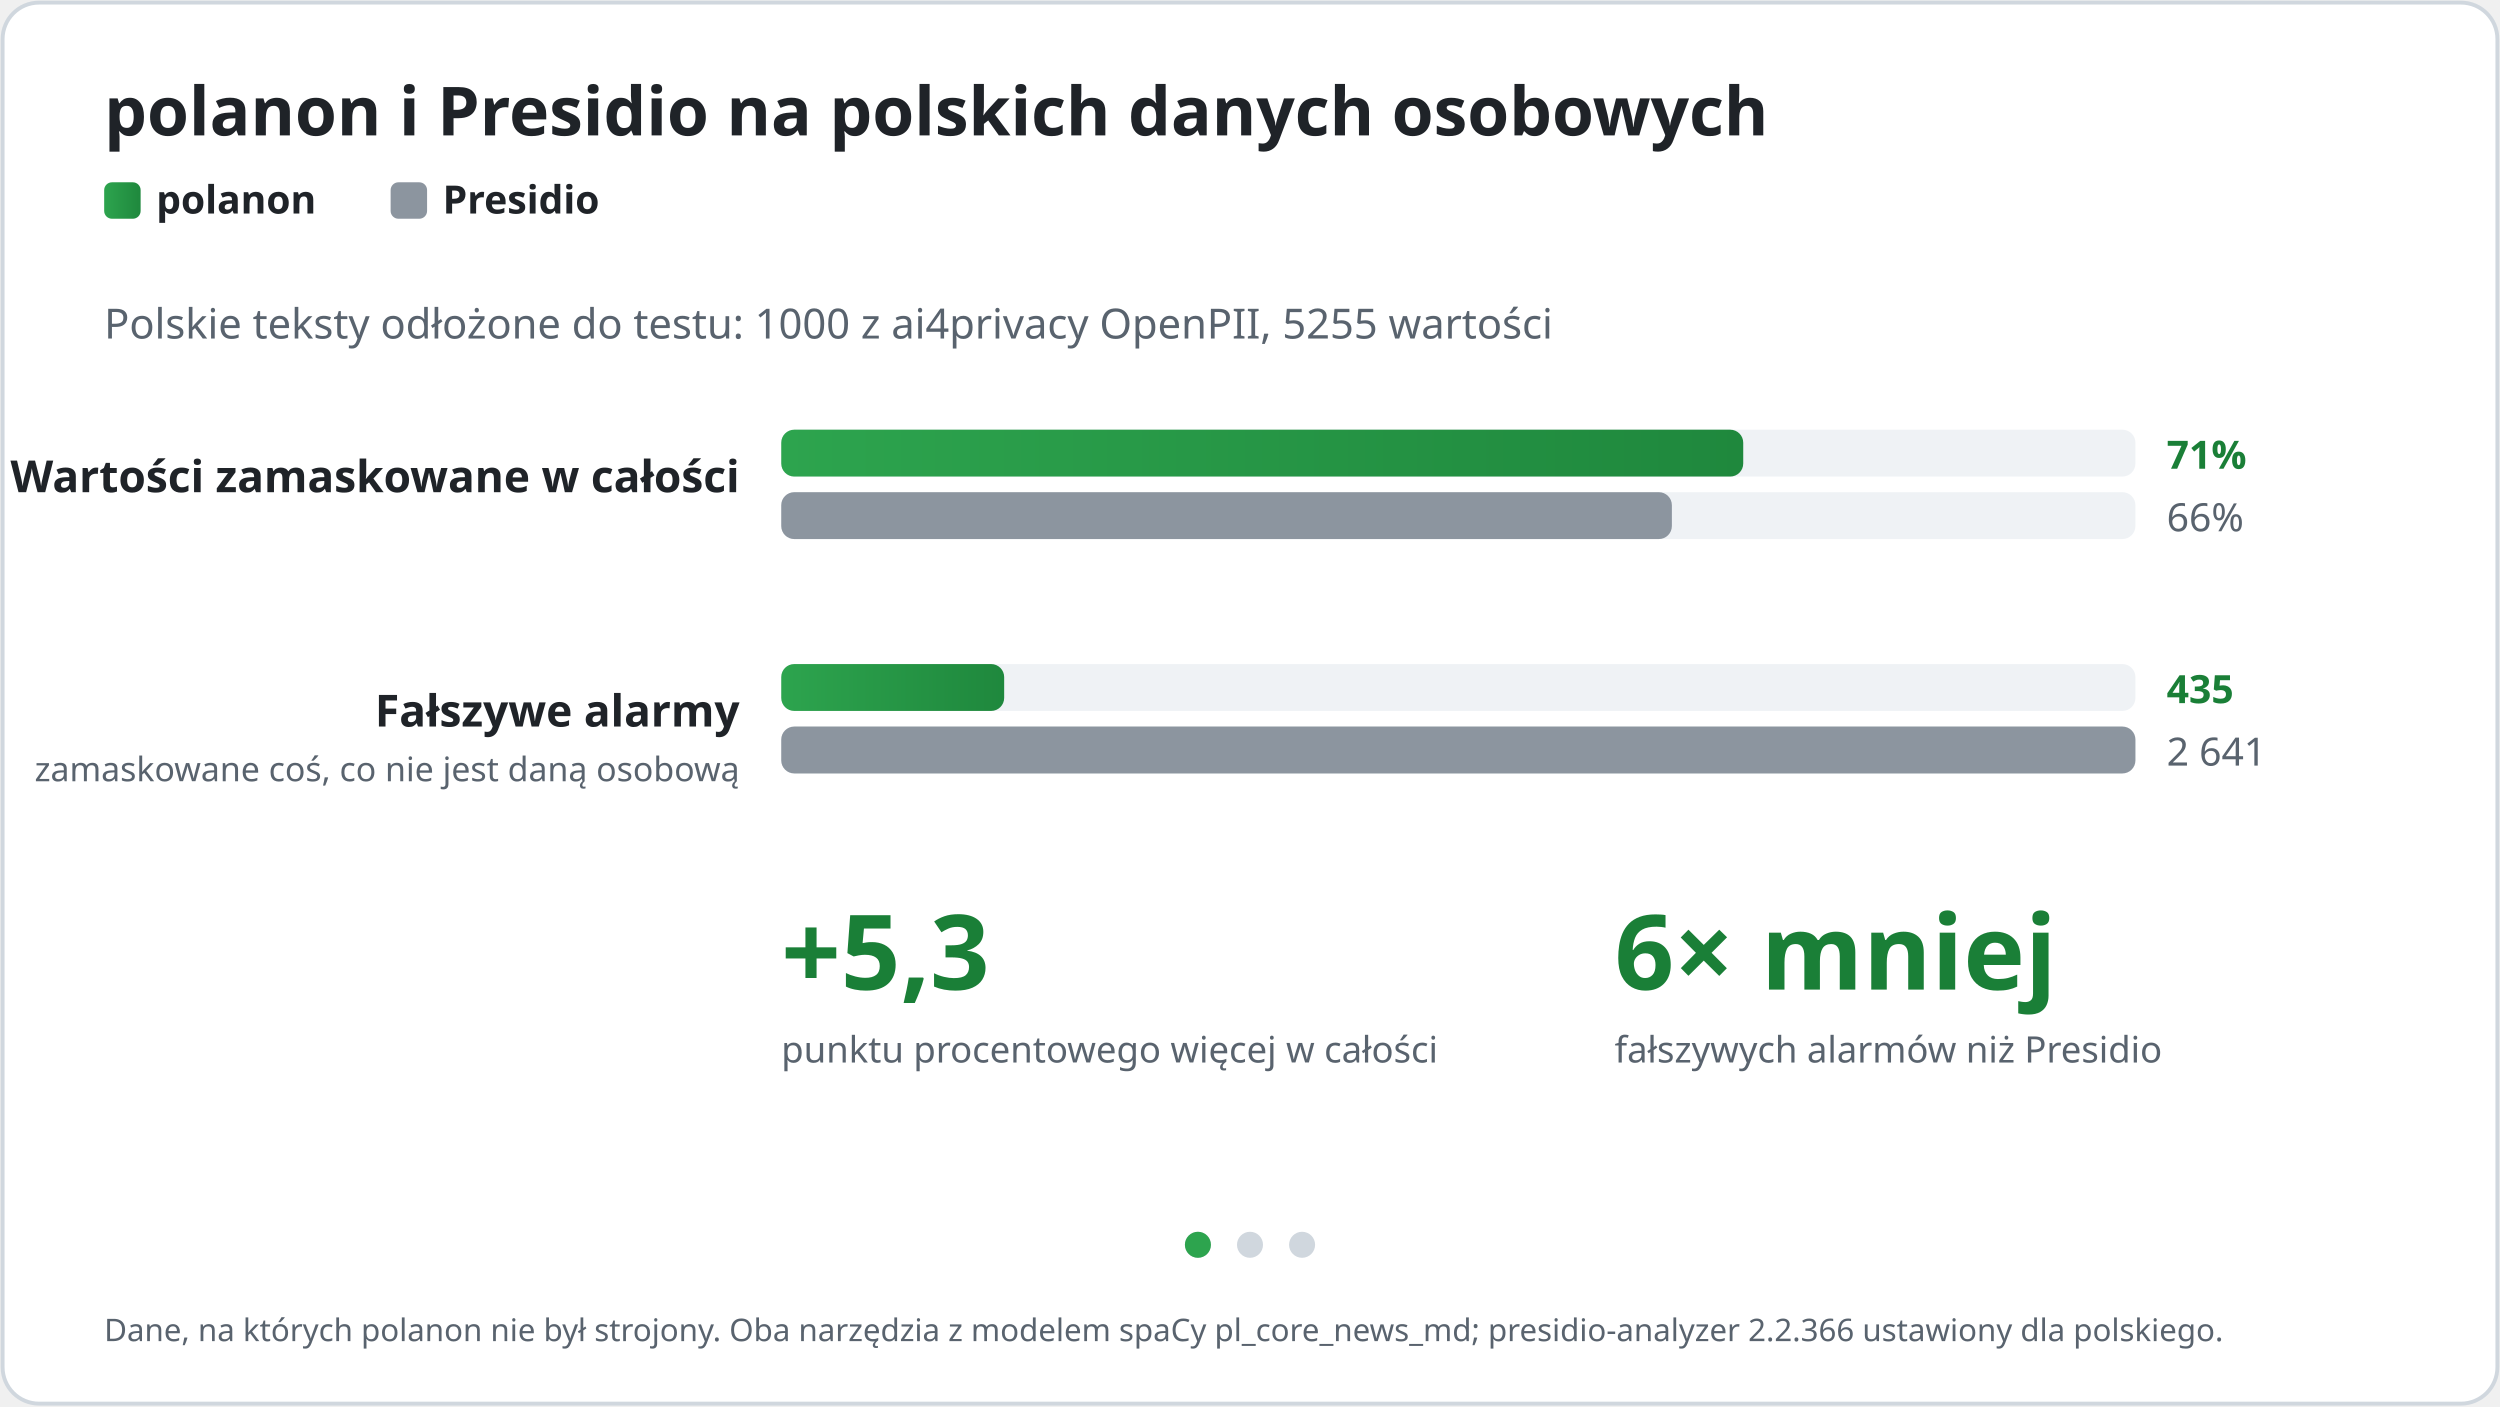
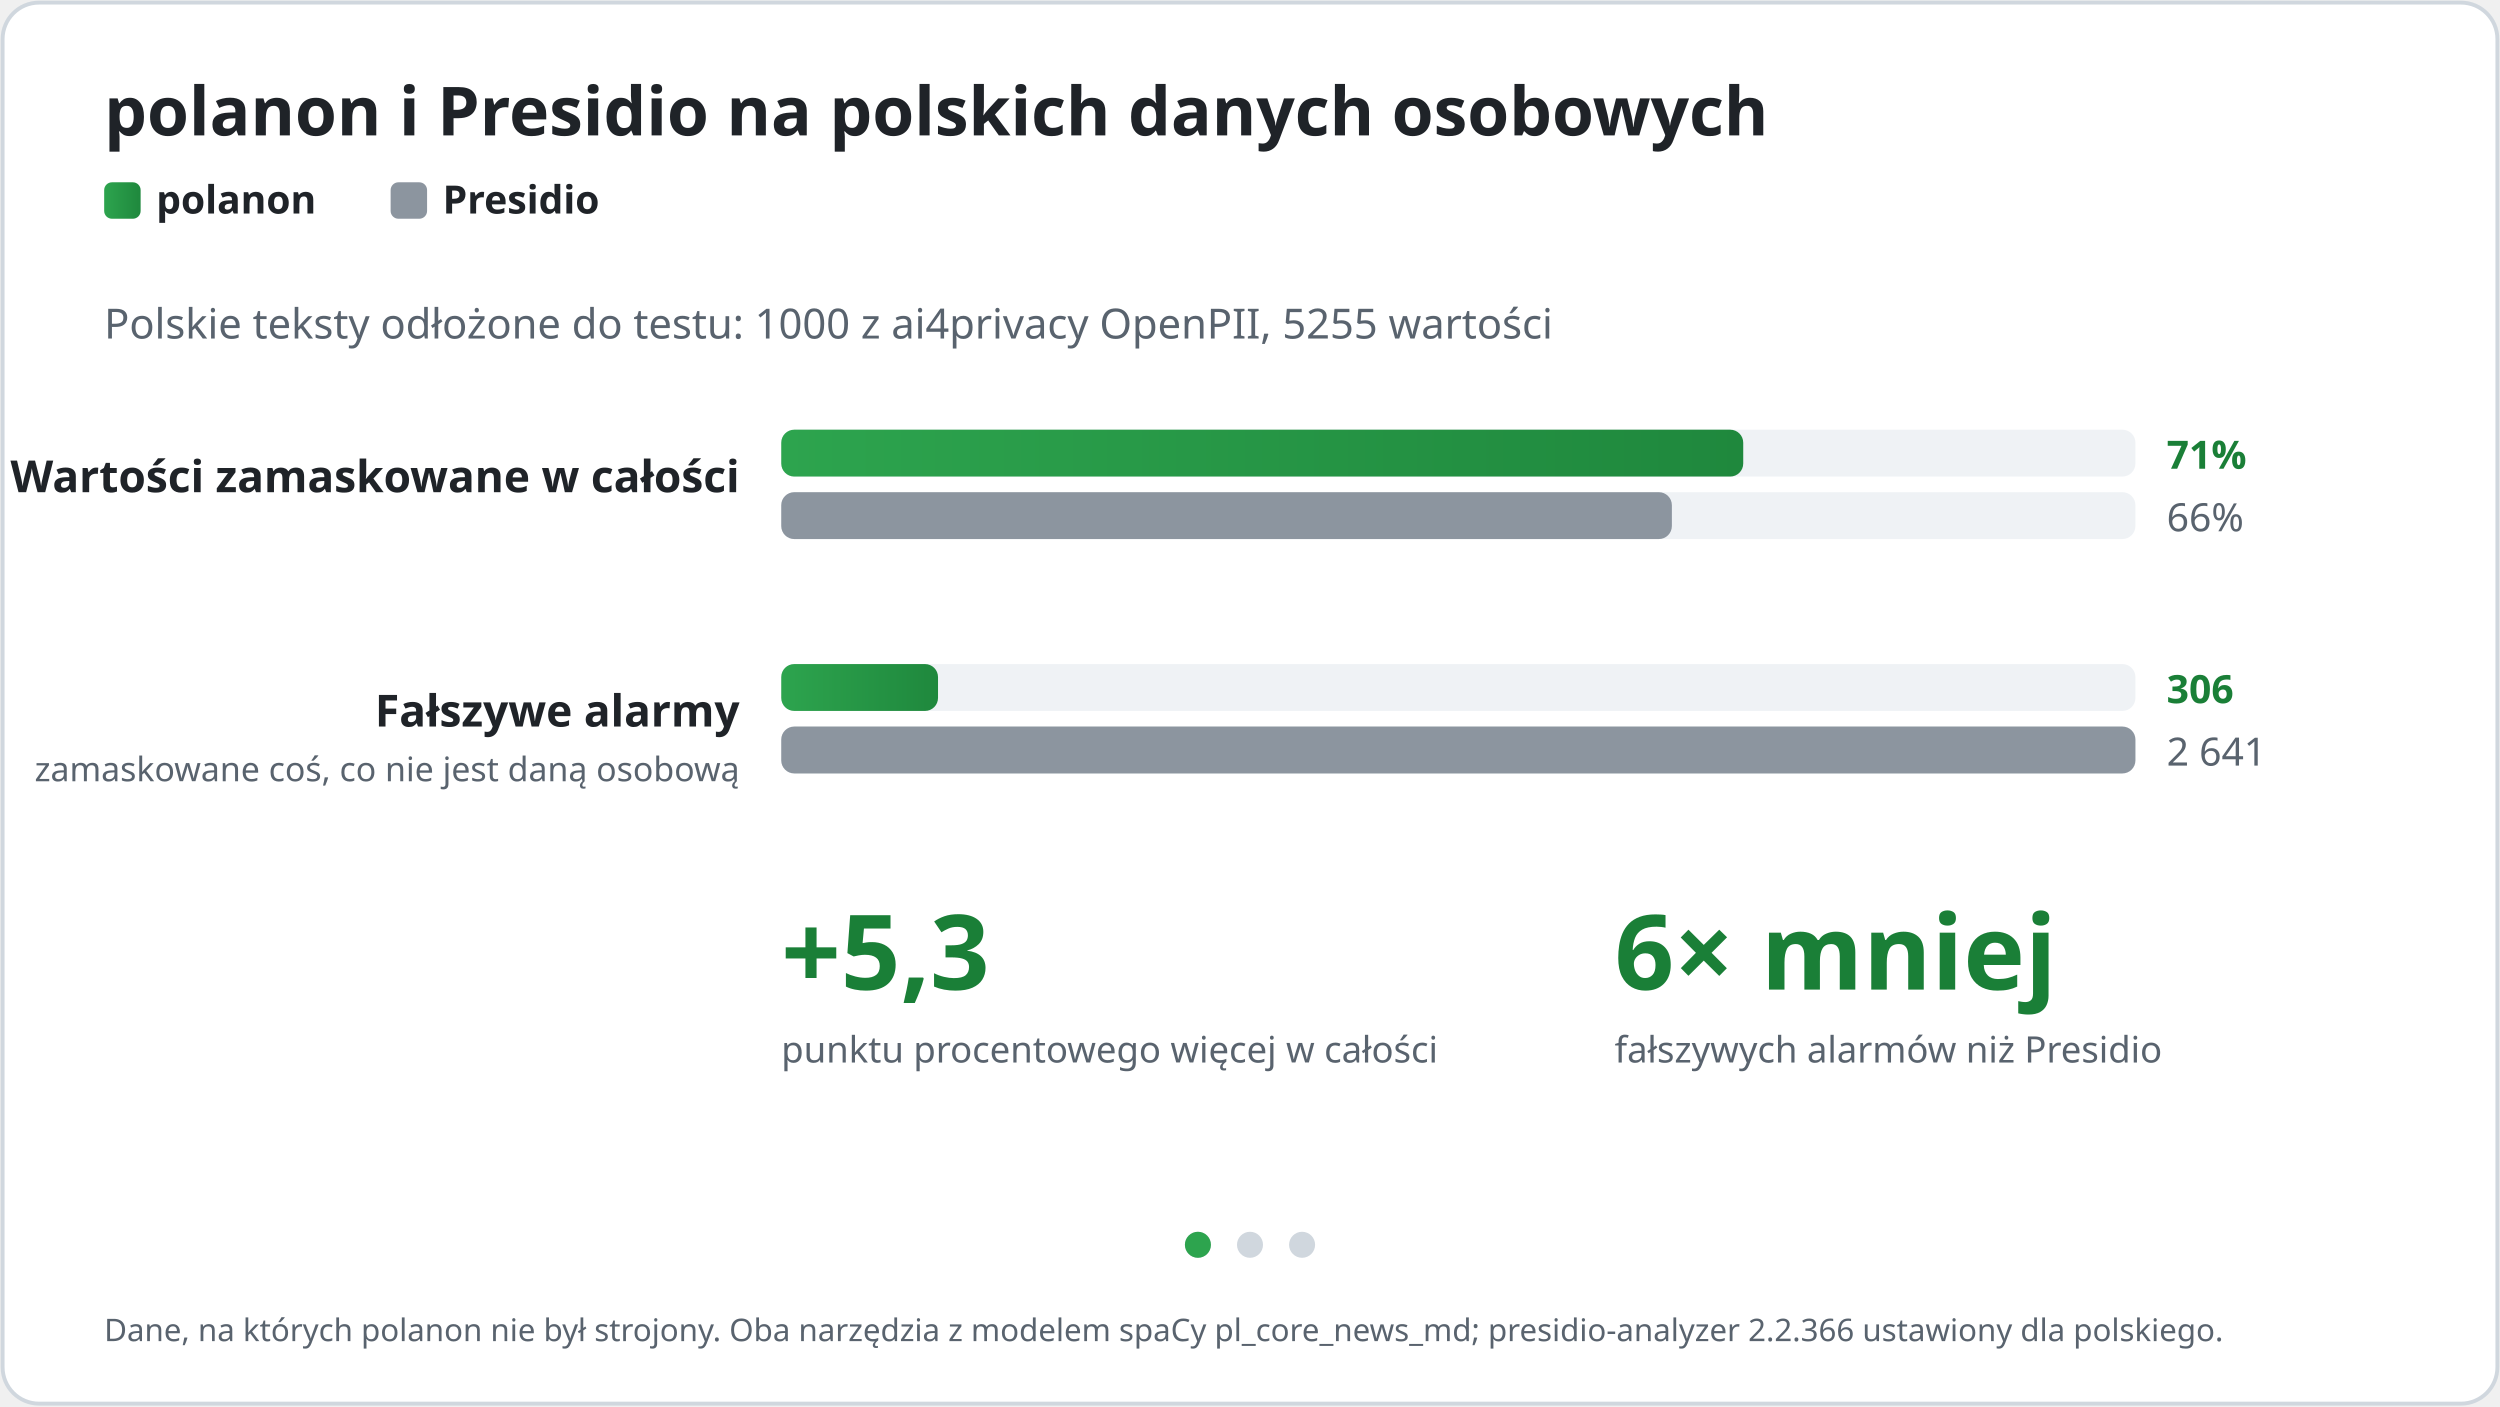
<svg xmlns="http://www.w3.org/2000/svg" width="960" height="540" viewBox="0 0 960 540" role="img" aria-label="polanon i Presidio na polskich danych osobowych">
  <defs>
    <linearGradient id="pol" x1="0" x2="1">
      <stop offset="0" stop-color="#2da44e" />
      <stop offset="1" stop-color="#1f883d" />
    </linearGradient>
  </defs>
  <style>
.bg{fill:#ffffff}.edge{stroke:#d0d7de}.fg{fill:#1f2328}.muted{fill:#59636e}
.track{fill:#eff2f5}.pol{fill:url(#pol)}.pre{fill:#8c959f}.win{fill:#1a7f37}.lose{fill:#59636e}
.dot{fill:#d0d7de}.on{fill:#2da44e}
@media (prefers-color-scheme:dark){
.bg{fill:#0d1117}.edge{stroke:#30363d}.fg{fill:#e6edf3}.muted{fill:#9198a1}
.track{fill:#161b22}.pre{fill:#6e7681}.win{fill:#3fb950}.lose{fill:#9198a1}.dot{fill:#30363d}
.on{fill:#3fb950}}
text{font-family:-apple-system,BlinkMacSystemFont,"Segoe UI","Noto Sans",Helvetica,Arial,
sans-serif}
.bar{transform-box:fill-box;transform-origin:0 50%}
.s2,.s3{opacity:0}
@keyframes g1{0.00%{transform:scaleX(0)}1.67%{transform:scaleX(0)}6.67%{transform:scaleX(1)}33.06%{transform:scaleX(1)}33.33%{transform:scaleX(0)}100.00%{transform:scaleX(0)}}.g1{animation:g1 18.0s ease-out infinite}@keyframes f2{0.00%{opacity:0}6.11%{opacity:0}8.33%{opacity:1}33.06%{opacity:1}33.33%{opacity:0}100.00%{opacity:0}}.f2{animation:f2 18.0s linear infinite}@keyframes g3{0.00%{transform:scaleX(0)}2.50%{transform:scaleX(0)}7.50%{transform:scaleX(1)}33.06%{transform:scaleX(1)}33.33%{transform:scaleX(0)}100.00%{transform:scaleX(0)}}.g3{animation:g3 18.0s ease-out infinite}@keyframes f4{0.00%{opacity:0}6.11%{opacity:0}8.33%{opacity:1}33.06%{opacity:1}33.33%{opacity:0}100.00%{opacity:0}}.f4{animation:f4 18.0s linear infinite}@keyframes g5{0.00%{transform:scaleX(0)}5.00%{transform:scaleX(0)}10.00%{transform:scaleX(1)}33.06%{transform:scaleX(1)}33.33%{transform:scaleX(0)}100.00%{transform:scaleX(0)}}.g5{animation:g5 18.0s ease-out infinite}@keyframes f6{0.00%{opacity:0}9.44%{opacity:0}11.67%{opacity:1}33.06%{opacity:1}33.33%{opacity:0}100.00%{opacity:0}}.f6{animation:f6 18.0s linear infinite}@keyframes g7{0.00%{transform:scaleX(0)}5.83%{transform:scaleX(0)}10.83%{transform:scaleX(1)}33.06%{transform:scaleX(1)}33.33%{transform:scaleX(0)}100.00%{transform:scaleX(0)}}.g7{animation:g7 18.0s ease-out infinite}@keyframes f8{0.00%{opacity:0}9.44%{opacity:0}11.67%{opacity:1}33.06%{opacity:1}33.33%{opacity:0}100.00%{opacity:0}}.f8{animation:f8 18.0s linear infinite}@keyframes f9{0.00%{opacity:0}10.00%{opacity:0}12.22%{opacity:1}33.06%{opacity:1}33.33%{opacity:0}100.00%{opacity:0}}.f9{animation:f9 18.0s linear infinite}@keyframes f10{0.00%{opacity:0}10.56%{opacity:0}12.78%{opacity:1}33.06%{opacity:1}33.33%{opacity:0}100.00%{opacity:0}}.f10{animation:f10 18.0s linear infinite}@keyframes f11{0.00%{opacity:0}12.22%{opacity:0}14.44%{opacity:1}33.06%{opacity:1}33.33%{opacity:0}100.00%{opacity:0}}.f11{animation:f11 18.0s linear infinite}@keyframes f12{0.00%{opacity:0}12.78%{opacity:0}15.00%{opacity:1}33.06%{opacity:1}33.33%{opacity:0}100.00%{opacity:0}}.f12{animation:f12 18.0s linear infinite}@keyframes g13{0.00%{transform:scaleX(0)}35.00%{transform:scaleX(0)}40.00%{transform:scaleX(1)}66.39%{transform:scaleX(1)}66.67%{transform:scaleX(0)}100.00%{transform:scaleX(0)}}.g13{animation:g13 18.0s ease-out infinite}@keyframes f14{0.00%{opacity:0}39.44%{opacity:0}41.67%{opacity:1}66.39%{opacity:1}66.67%{opacity:0}100.00%{opacity:0}}.f14{animation:f14 18.0s linear infinite}@keyframes g15{0.00%{transform:scaleX(0)}35.83%{transform:scaleX(0)}40.83%{transform:scaleX(1)}66.39%{transform:scaleX(1)}66.67%{transform:scaleX(0)}100.00%{transform:scaleX(0)}}.g15{animation:g15 18.0s ease-out infinite}@keyframes f16{0.00%{opacity:0}39.44%{opacity:0}41.67%{opacity:1}66.39%{opacity:1}66.67%{opacity:0}100.00%{opacity:0}}.f16{animation:f16 18.0s linear infinite}@keyframes g17{0.00%{transform:scaleX(0)}36.39%{transform:scaleX(0)}41.39%{transform:scaleX(1)}66.39%{transform:scaleX(1)}66.67%{transform:scaleX(0)}100.00%{transform:scaleX(0)}}.g17{animation:g17 18.0s ease-out infinite}@keyframes f18{0.00%{opacity:0}40.83%{opacity:0}43.06%{opacity:1}66.39%{opacity:1}66.67%{opacity:0}100.00%{opacity:0}}.f18{animation:f18 18.0s linear infinite}@keyframes g19{0.00%{transform:scaleX(0)}37.22%{transform:scaleX(0)}42.22%{transform:scaleX(1)}66.39%{transform:scaleX(1)}66.67%{transform:scaleX(0)}100.00%{transform:scaleX(0)}}.g19{animation:g19 18.0s ease-out infinite}@keyframes f20{0.00%{opacity:0}40.83%{opacity:0}43.06%{opacity:1}66.39%{opacity:1}66.67%{opacity:0}100.00%{opacity:0}}.f20{animation:f20 18.0s linear infinite}@keyframes g21{0.00%{transform:scaleX(0)}37.78%{transform:scaleX(0)}42.78%{transform:scaleX(1)}66.39%{transform:scaleX(1)}66.67%{transform:scaleX(0)}100.00%{transform:scaleX(0)}}.g21{animation:g21 18.0s ease-out infinite}@keyframes f22{0.00%{opacity:0}42.22%{opacity:0}44.44%{opacity:1}66.39%{opacity:1}66.67%{opacity:0}100.00%{opacity:0}}.f22{animation:f22 18.0s linear infinite}@keyframes g23{0.00%{transform:scaleX(0)}38.61%{transform:scaleX(0)}43.61%{transform:scaleX(1)}66.39%{transform:scaleX(1)}66.67%{transform:scaleX(0)}100.00%{transform:scaleX(0)}}.g23{animation:g23 18.0s ease-out infinite}@keyframes f24{0.00%{opacity:0}42.22%{opacity:0}44.44%{opacity:1}66.39%{opacity:1}66.67%{opacity:0}100.00%{opacity:0}}.f24{animation:f24 18.0s linear infinite}@keyframes g25{0.00%{transform:scaleX(0)}39.17%{transform:scaleX(0)}44.17%{transform:scaleX(1)}66.39%{transform:scaleX(1)}66.67%{transform:scaleX(0)}100.00%{transform:scaleX(0)}}.g25{animation:g25 18.0s ease-out infinite}@keyframes f26{0.00%{opacity:0}43.61%{opacity:0}45.83%{opacity:1}66.39%{opacity:1}66.67%{opacity:0}100.00%{opacity:0}}.f26{animation:f26 18.0s linear infinite}@keyframes g27{0.00%{transform:scaleX(0)}40.00%{transform:scaleX(0)}45.00%{transform:scaleX(1)}66.39%{transform:scaleX(1)}66.67%{transform:scaleX(0)}100.00%{transform:scaleX(0)}}.g27{animation:g27 18.0s ease-out infinite}@keyframes f28{0.00%{opacity:0}43.61%{opacity:0}45.83%{opacity:1}66.39%{opacity:1}66.67%{opacity:0}100.00%{opacity:0}}.f28{animation:f28 18.0s linear infinite}@keyframes g29{0.00%{transform:scaleX(0)}40.56%{transform:scaleX(0)}45.56%{transform:scaleX(1)}66.39%{transform:scaleX(1)}66.67%{transform:scaleX(0)}100.00%{transform:scaleX(0)}}.g29{animation:g29 18.0s ease-out infinite}@keyframes f30{0.00%{opacity:0}45.00%{opacity:0}47.22%{opacity:1}66.39%{opacity:1}66.67%{opacity:0}100.00%{opacity:0}}.f30{animation:f30 18.0s linear infinite}@keyframes g31{0.00%{transform:scaleX(0)}41.39%{transform:scaleX(0)}46.39%{transform:scaleX(1)}66.39%{transform:scaleX(1)}66.67%{transform:scaleX(0)}100.00%{transform:scaleX(0)}}.g31{animation:g31 18.0s ease-out infinite}@keyframes f32{0.00%{opacity:0}45.00%{opacity:0}47.22%{opacity:1}66.39%{opacity:1}66.67%{opacity:0}100.00%{opacity:0}}.f32{animation:f32 18.0s linear infinite}@keyframes g33{0.00%{transform:scaleX(0)}41.94%{transform:scaleX(0)}46.94%{transform:scaleX(1)}66.39%{transform:scaleX(1)}66.67%{transform:scaleX(0)}100.00%{transform:scaleX(0)}}.g33{animation:g33 18.0s ease-out infinite}@keyframes f34{0.00%{opacity:0}46.39%{opacity:0}48.61%{opacity:1}66.39%{opacity:1}66.67%{opacity:0}100.00%{opacity:0}}.f34{animation:f34 18.0s linear infinite}@keyframes g35{0.00%{transform:scaleX(0)}42.78%{transform:scaleX(0)}47.78%{transform:scaleX(1)}66.39%{transform:scaleX(1)}66.67%{transform:scaleX(0)}100.00%{transform:scaleX(0)}}.g35{animation:g35 18.0s ease-out infinite}@keyframes f36{0.00%{opacity:0}46.39%{opacity:0}48.61%{opacity:1}66.39%{opacity:1}66.67%{opacity:0}100.00%{opacity:0}}.f36{animation:f36 18.0s linear infinite}@keyframes g37{0.00%{transform:scaleX(0)}68.33%{transform:scaleX(0)}73.33%{transform:scaleX(1)}99.72%{transform:scaleX(1)}100.00%{transform:scaleX(0)}100.00%{transform:scaleX(0)}}.g37{animation:g37 18.0s ease-out infinite}@keyframes f38{0.00%{opacity:0}72.78%{opacity:0}75.00%{opacity:1}99.72%{opacity:1}100.00%{opacity:0}100.00%{opacity:0}}.f38{animation:f38 18.0s linear infinite}@keyframes g39{0.00%{transform:scaleX(0)}69.17%{transform:scaleX(0)}74.17%{transform:scaleX(1)}99.72%{transform:scaleX(1)}100.00%{transform:scaleX(0)}100.00%{transform:scaleX(0)}}.g39{animation:g39 18.0s ease-out infinite}@keyframes f40{0.00%{opacity:0}72.78%{opacity:0}75.00%{opacity:1}99.72%{opacity:1}100.00%{opacity:0}100.00%{opacity:0}}.f40{animation:f40 18.0s linear infinite}@keyframes g41{0.00%{transform:scaleX(0)}70.00%{transform:scaleX(0)}75.00%{transform:scaleX(1)}99.72%{transform:scaleX(1)}100.00%{transform:scaleX(0)}100.00%{transform:scaleX(0)}}.g41{animation:g41 18.0s ease-out infinite}@keyframes f42{0.00%{opacity:0}74.44%{opacity:0}76.67%{opacity:1}99.72%{opacity:1}100.00%{opacity:0}100.00%{opacity:0}}.f42{animation:f42 18.0s linear infinite}@keyframes g43{0.00%{transform:scaleX(0)}70.83%{transform:scaleX(0)}75.83%{transform:scaleX(1)}99.72%{transform:scaleX(1)}100.00%{transform:scaleX(0)}100.00%{transform:scaleX(0)}}.g43{animation:g43 18.0s ease-out infinite}@keyframes f44{0.00%{opacity:0}74.44%{opacity:0}76.67%{opacity:1}99.72%{opacity:1}100.00%{opacity:0}100.00%{opacity:0}}.f44{animation:f44 18.0s linear infinite}@keyframes g45{0.00%{transform:scaleX(0)}71.67%{transform:scaleX(0)}76.67%{transform:scaleX(1)}99.72%{transform:scaleX(1)}100.00%{transform:scaleX(0)}100.00%{transform:scaleX(0)}}.g45{animation:g45 18.0s ease-out infinite}@keyframes f46{0.00%{opacity:0}76.11%{opacity:0}78.33%{opacity:1}99.72%{opacity:1}100.00%{opacity:0}100.00%{opacity:0}}.f46{animation:f46 18.0s linear infinite}@keyframes g47{0.00%{transform:scaleX(0)}72.50%{transform:scaleX(0)}77.50%{transform:scaleX(1)}99.72%{transform:scaleX(1)}100.00%{transform:scaleX(0)}100.00%{transform:scaleX(0)}}.g47{animation:g47 18.0s ease-out infinite}@keyframes f48{0.00%{opacity:0}76.11%{opacity:0}78.33%{opacity:1}99.72%{opacity:1}100.00%{opacity:0}100.00%{opacity:0}}.f48{animation:f48 18.0s linear infinite}@keyframes g49{0.00%{transform:scaleX(0)}73.33%{transform:scaleX(0)}78.33%{transform:scaleX(1)}99.72%{transform:scaleX(1)}100.00%{transform:scaleX(0)}100.00%{transform:scaleX(0)}}.g49{animation:g49 18.0s ease-out infinite}@keyframes f50{0.00%{opacity:0}77.78%{opacity:0}80.00%{opacity:1}99.72%{opacity:1}100.00%{opacity:0}100.00%{opacity:0}}.f50{animation:f50 18.0s linear infinite}@keyframes g51{0.00%{transform:scaleX(0)}74.17%{transform:scaleX(0)}79.17%{transform:scaleX(1)}99.72%{transform:scaleX(1)}100.00%{transform:scaleX(0)}100.00%{transform:scaleX(0)}}.g51{animation:g51 18.0s ease-out infinite}@keyframes f52{0.00%{opacity:0}77.78%{opacity:0}80.00%{opacity:1}99.72%{opacity:1}100.00%{opacity:0}100.00%{opacity:0}}.f52{animation:f52 18.0s linear infinite}@keyframes f53{0.00%{opacity:0}78.33%{opacity:0}80.56%{opacity:1}99.72%{opacity:1}100.00%{opacity:0}100.00%{opacity:0}}.f53{animation:f53 18.0s linear infinite}@keyframes scene0{0.00%{opacity:1}31.11%{opacity:1}33.33%{opacity:0}97.78%{opacity:0}100.00%{opacity:1}}.s1{animation:scene0 18.0s infinite}@keyframes scene1{0.00%{opacity:0}33.33%{opacity:0}35.56%{opacity:1}64.44%{opacity:1}66.67%{opacity:0}100.00%{opacity:0}}.s2{animation:scene1 18.0s infinite}@keyframes scene2{0.00%{opacity:0}66.67%{opacity:0}68.89%{opacity:1}97.78%{opacity:1}100.00%{opacity:0}100.00%{opacity:0}}.s3{animation:scene2 18.0s infinite}@media (prefers-reduced-motion:reduce){*{animation:none!important}.s1{opacity:1}.s2,.s3{opacity:0}}</style>
  <rect x="1" y="1" width="958" height="538" rx="14" class="bg edge" stroke-width="1.5" />
  <text x="40" y="52" class="fg" font-size="26" font-weight="700">polanon i Presidio na polskich danych osobowych</text>
  <rect x="40" y="70" width="14" height="14" rx="3" class="pol" />
  <text x="60" y="82" class="fg" font-size="15" font-weight="600">polanon</text>
  <rect x="150" y="70" width="14" height="14" rx="3" class="pre" />
  <text x="170" y="82" class="fg" font-size="15" font-weight="600">Presidio</text>
  <g class="s1">
    <text x="40" y="130" class="muted" font-size="16">Polskie teksty odłożone do testu: 1000 z ai4privacy OpenPII, 5255 wartości</text>
    <text x="284" y="189" class="fg" font-size="17" text-anchor="end" font-weight="600">Wartości zamaskowane w całości</text>
    <rect x="300" y="165" width="520" height="18" rx="5" class="track" />
    <rect x="300" y="165" width="369.4" height="18" rx="5" class="bar pol g1" />
    <text x="832" y="180" class="win f2" font-size="15" font-weight="700">71%</text>
    <rect x="300" y="189" width="520" height="18" rx="5" class="track" />
    <rect x="300" y="189" width="342.0" height="18" rx="5" class="bar pre g3" />
    <text x="832" y="204" class="lose f4" font-size="15" font-weight="500">66%</text>
    <text x="284" y="279" class="fg" font-size="17" text-anchor="end" font-weight="600">Fałszywe alarmy</text>
    <rect x="300" y="255" width="520" height="18" rx="5" class="track" />
-     <rect x="300" y="255" width="85.6" height="18" rx="5" class="bar pol g5" />
-     <text x="832" y="270" class="win f6" font-size="15" font-weight="700">435</text>
+     <rect x="300" y="255" width="60.2" height="18" rx="5" class="bar pol g5" />
+     <text x="832" y="270" class="win f6" font-size="15" font-weight="700">306</text>
    <rect x="300" y="279" width="520" height="18" rx="5" class="track" />
    <rect x="300" y="279" width="520.0" height="18" rx="5" class="bar pre g7" />
    <text x="832" y="294" class="lose f8" font-size="15" font-weight="500">2 641</text>
    <text x="284" y="300" class="muted" font-size="13" text-anchor="end">zamaskowane coś, co nie jest daną osobową</text>
    <text x="300" y="380" class="win f9" font-size="40" font-weight="800">+5,3</text>
    <text x="300" y="408" class="muted f10" font-size="14">punktu procentowego więcej w całości</text>
    <text x="620" y="380" class="win f11" font-size="40" font-weight="800">6× mniej</text>
    <text x="620" y="408" class="muted f12" font-size="14">fałszywych alarmów niż Presidio</text>
  </g>
  <g class="s2">
    <text x="40" y="130" class="muted" font-size="16">Te same teksty według rodzaju danych</text>
    <text x="284" y="169" class="fg" font-size="17" text-anchor="end" font-weight="600">Kody pocztowe</text>
    <rect x="300" y="145" width="520" height="18" rx="5" class="track" />
    <rect x="300" y="145" width="509.6" height="18" rx="5" class="bar pol g13" />
    <text x="832" y="160" class="win f14" font-size="15" font-weight="700">98%</text>
    <rect x="300" y="169" width="520" height="18" rx="5" class="track" />
    <rect x="300" y="169" width="0.0" height="18" rx="5" class="bar pre g15" />
    <text x="832" y="184" class="lose f16" font-size="15" font-weight="500">0%</text>
    <text x="284" y="220" class="fg" font-size="17" text-anchor="end" font-weight="600">Adresy</text>
    <rect x="300" y="196" width="520" height="18" rx="5" class="track" />
    <rect x="300" y="196" width="332.8" height="18" rx="5" class="bar pol g17" />
    <text x="832" y="211" class="win f18" font-size="15" font-weight="700">64%</text>
    <rect x="300" y="220" width="520" height="18" rx="5" class="track" />
    <rect x="300" y="220" width="171.6" height="18" rx="5" class="bar pre g19" />
    <text x="832" y="235" class="lose f20" font-size="15" font-weight="500">33%</text>
    <text x="284" y="271" class="fg" font-size="17" text-anchor="end" font-weight="600">Telefony</text>
    <rect x="300" y="247" width="520" height="18" rx="5" class="track" />
    <rect x="300" y="247" width="312.0" height="18" rx="5" class="bar pol g21" />
    <text x="832" y="262" class="win f22" font-size="15" font-weight="700">60%</text>
    <rect x="300" y="271" width="520" height="18" rx="5" class="track" />
    <rect x="300" y="271" width="176.8" height="18" rx="5" class="bar pre g23" />
    <text x="832" y="286" class="lose f24" font-size="15" font-weight="500">34%</text>
    <text x="284" y="322" class="fg" font-size="17" text-anchor="end" font-weight="600">Osoby</text>
    <rect x="300" y="298" width="520" height="18" rx="5" class="track" />
    <rect x="300" y="298" width="410.8" height="18" rx="5" class="bar pol g25" />
    <text x="832" y="313" class="win f26" font-size="15" font-weight="700">79%</text>
    <rect x="300" y="322" width="520" height="18" rx="5" class="track" />
    <rect x="300" y="322" width="364.0" height="18" rx="5" class="bar pre g27" />
    <text x="832" y="337" class="lose f28" font-size="15" font-weight="500">70%</text>
    <text x="284" y="373" class="fg" font-size="17" text-anchor="end" font-weight="600">Miejsca</text>
    <rect x="300" y="349" width="520" height="18" rx="5" class="track" />
    <rect x="300" y="349" width="405.6" height="18" rx="5" class="bar pol g29" />
    <text x="832" y="364" class="lose f30" font-size="15" font-weight="500">78%</text>
    <rect x="300" y="373" width="520" height="18" rx="5" class="track" />
    <rect x="300" y="373" width="421.2" height="18" rx="5" class="bar pre g31" />
    <text x="832" y="388" class="win f32" font-size="15" font-weight="700">81%</text>
    <text x="284" y="424" class="fg" font-size="17" text-anchor="end" font-weight="600">Prawa jazdy</text>
    <rect x="300" y="400" width="520" height="18" rx="5" class="track" />
    <rect x="300" y="400" width="265.2" height="18" rx="5" class="bar pol g33" />
    <text x="832" y="415" class="lose f34" font-size="15" font-weight="500">51%</text>
    <rect x="300" y="424" width="520" height="18" rx="5" class="track" />
    <rect x="300" y="424" width="462.8" height="18" rx="5" class="bar pre g35" />
    <text x="832" y="439" class="win f36" font-size="15" font-weight="700">89%</text>
  </g>
  <g class="s3">
    <text x="40" y="130" class="muted" font-size="16">Prawdziwe polskie teksty: CLARIN-PL KPWr, 4323 zdania</text>
    <text x="284" y="189" class="fg" font-size="17" text-anchor="end" font-weight="600">Osoby</text>
    <rect x="300" y="165" width="520" height="18" rx="5" class="track" />
    <rect x="300" y="165" width="468.0" height="18" rx="5" class="bar pol g37" />
    <text x="832" y="180" class="fg f38" font-size="15" font-weight="500">90%</text>
    <rect x="300" y="189" width="520" height="18" rx="5" class="track" />
    <rect x="300" y="189" width="468.0" height="18" rx="5" class="bar pre g39" />
    <text x="832" y="204" class="fg f40" font-size="15" font-weight="500">90%</text>
    <text x="284" y="251" class="fg" font-size="17" text-anchor="end" font-weight="600">Ulice</text>
    <rect x="300" y="227" width="520" height="18" rx="5" class="track" />
    <rect x="300" y="227" width="358.8" height="18" rx="5" class="bar pol g41" />
    <text x="832" y="242" class="win f42" font-size="15" font-weight="700">69%</text>
    <rect x="300" y="251" width="520" height="18" rx="5" class="track" />
    <rect x="300" y="251" width="306.8" height="18" rx="5" class="bar pre g43" />
    <text x="832" y="266" class="lose f44" font-size="15" font-weight="500">59%</text>
    <text x="284" y="313" class="fg" font-size="17" text-anchor="end" font-weight="600">Miasta</text>
    <rect x="300" y="289" width="520" height="18" rx="5" class="track" />
    <rect x="300" y="289" width="483.6" height="18" rx="5" class="bar pol g45" />
    <text x="832" y="304" class="fg f46" font-size="15" font-weight="500">93%</text>
    <rect x="300" y="313" width="520" height="18" rx="5" class="track" />
    <rect x="300" y="313" width="483.6" height="18" rx="5" class="bar pre g47" />
    <text x="832" y="328" class="fg f48" font-size="15" font-weight="500">93%</text>
    <text x="284" y="375" class="fg" font-size="17" text-anchor="end" font-weight="600">Firmy</text>
    <rect x="300" y="351" width="520" height="18" rx="5" class="track" />
    <rect x="300" y="351" width="431.6" height="18" rx="5" class="bar pol g49" />
    <text x="832" y="366" class="lose f50" font-size="15" font-weight="500">83%</text>
    <rect x="300" y="375" width="520" height="18" rx="5" class="track" />
    <rect x="300" y="375" width="447.2" height="18" rx="5" class="bar pre g51" />
    <text x="832" y="390" class="win f52" font-size="15" font-weight="700">86%</text>
    <text x="40" y="445" class="muted f53" font-size="15" font-style="italic">Remis tam, gdzie pracuje ten sam model spaCy</text>
  </g>
  <circle cx="460.0" cy="478" r="5" class="dot" />
  <circle cx="460.0" cy="478" r="5" class="on s1" />
  <circle cx="480.0" cy="478" r="5" class="dot" />
  <circle cx="480.0" cy="478" r="5" class="on s2" />
  <circle cx="500.0" cy="478" r="5" class="dot" />
  <circle cx="500.0" cy="478" r="5" class="on s3" />
  <text x="40" y="515" class="muted" font-size="12">Dane, na których polanon nie był strojony. Oba narzędzia z modelem spaCy pl_core_news_md; presidio-analyzer 2.2.366 ustawiony dla polskiego.</text>
</svg>
